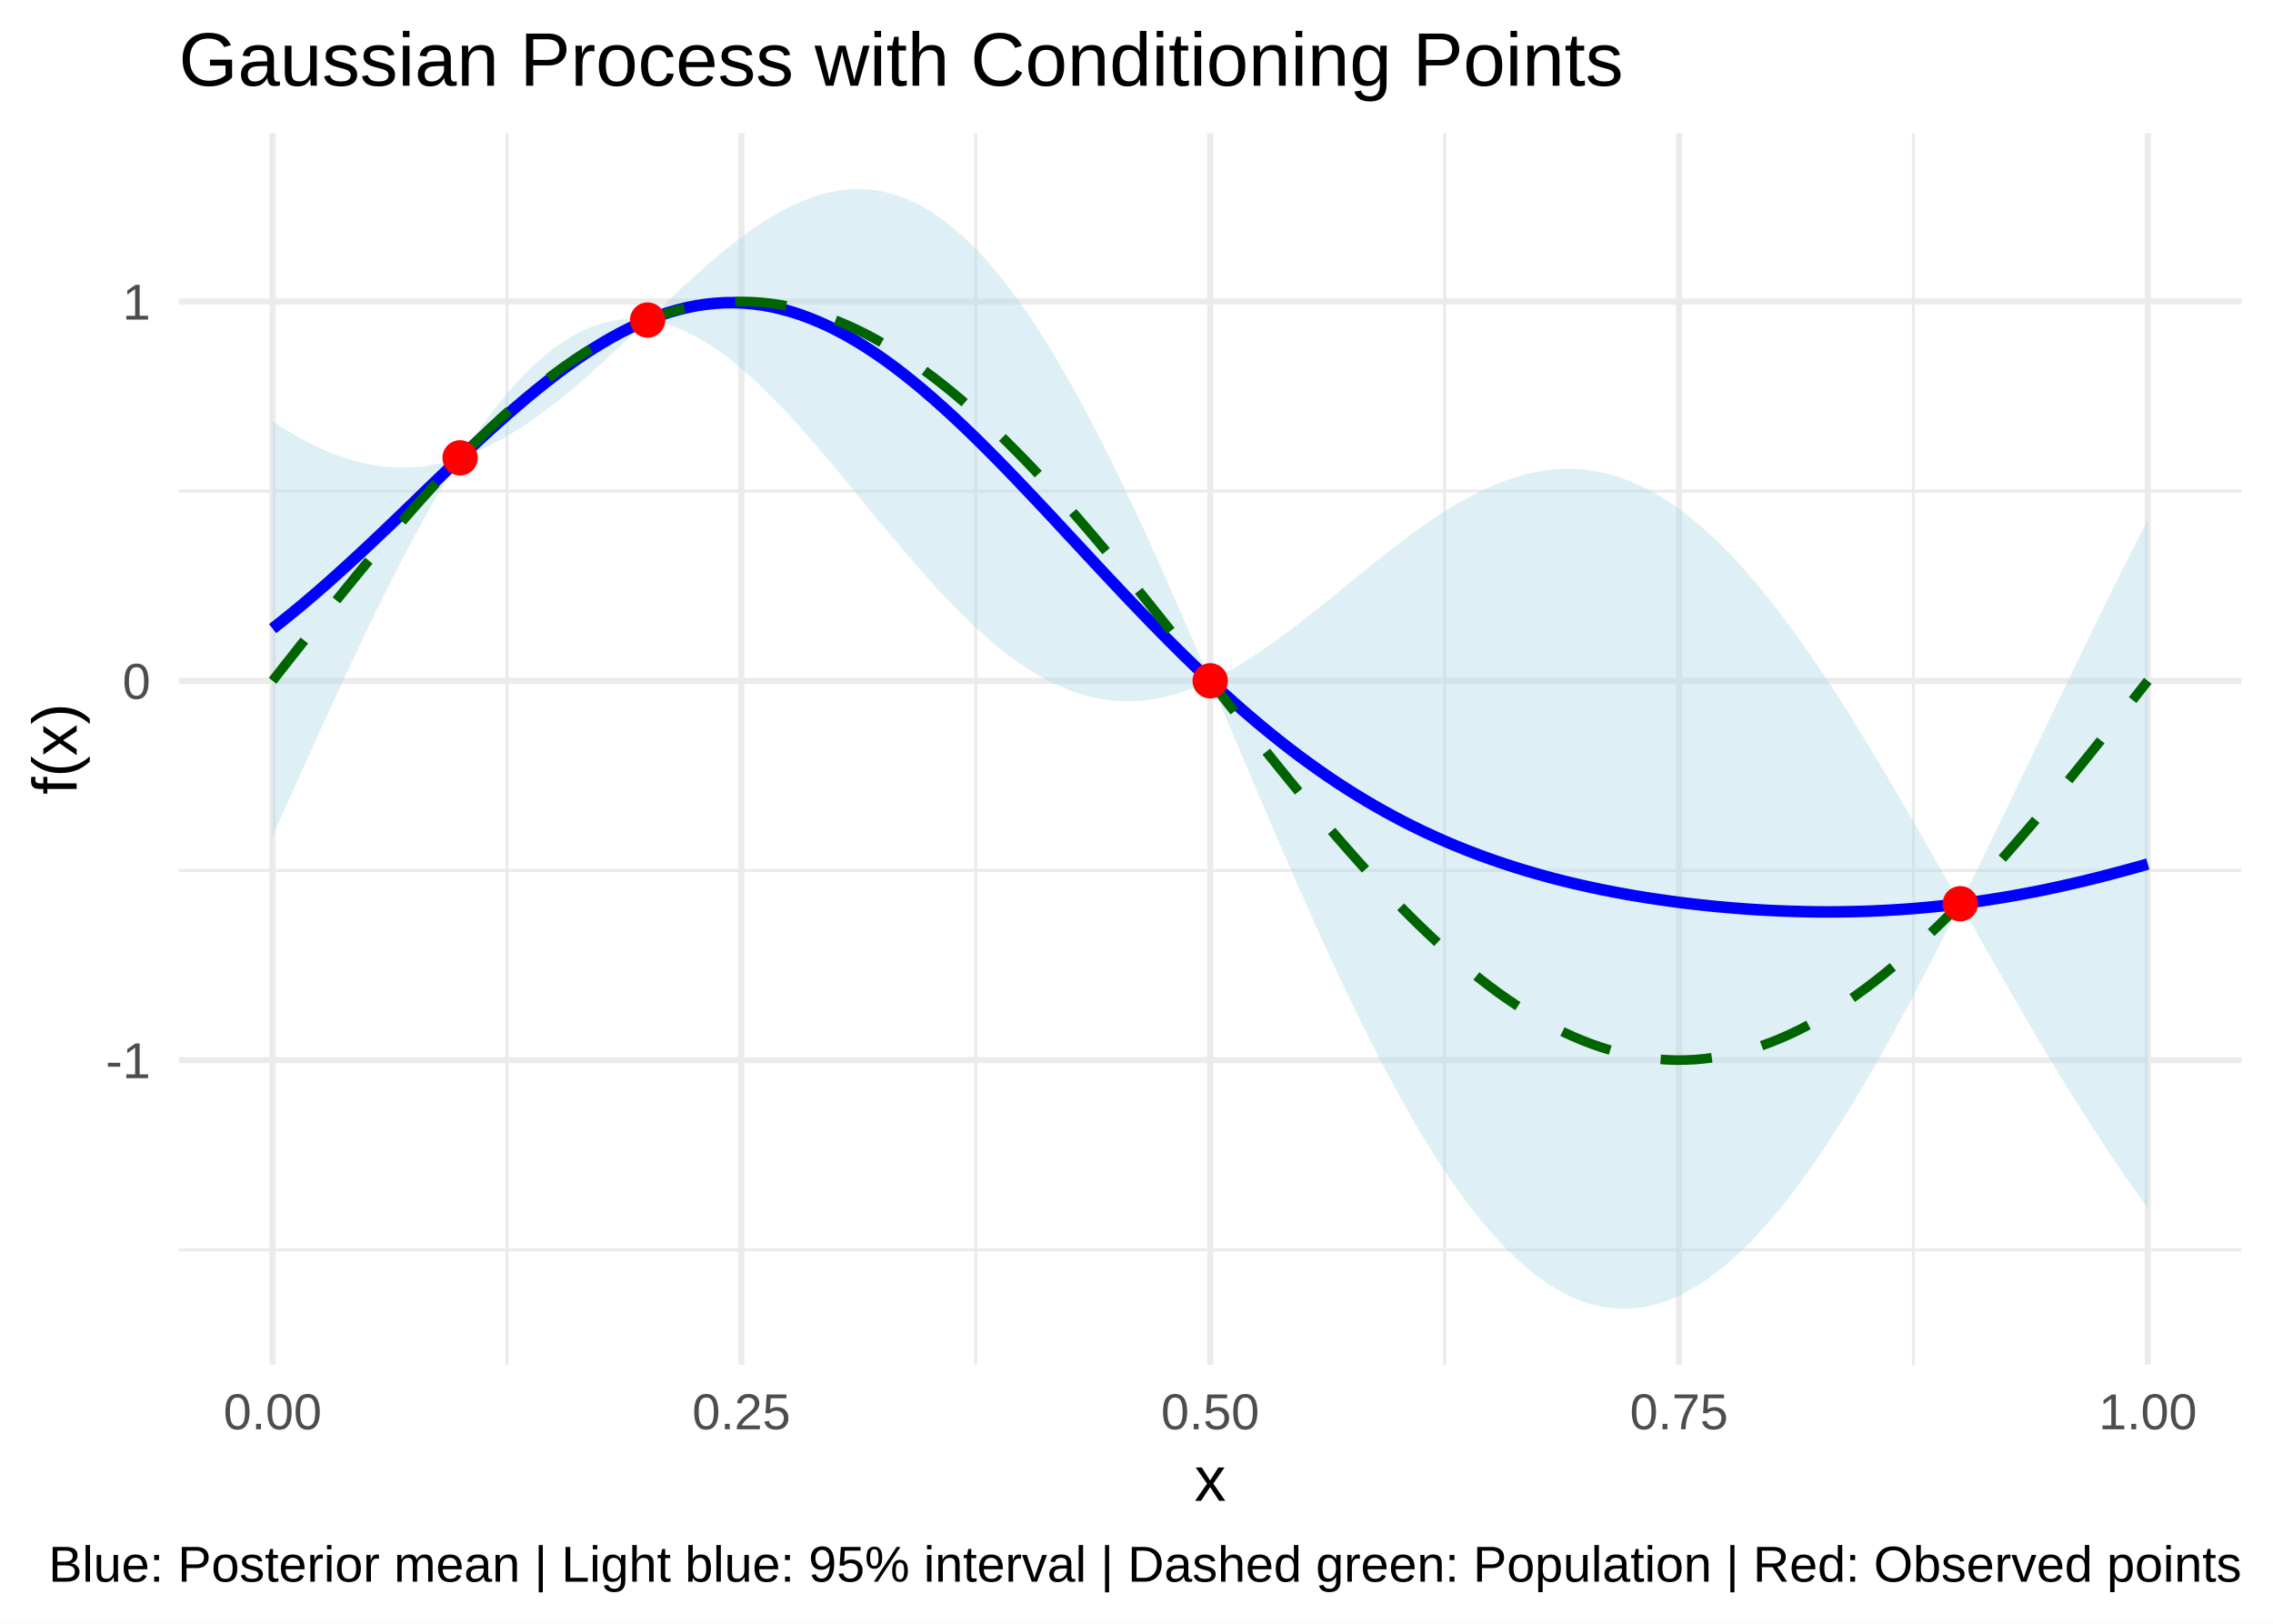
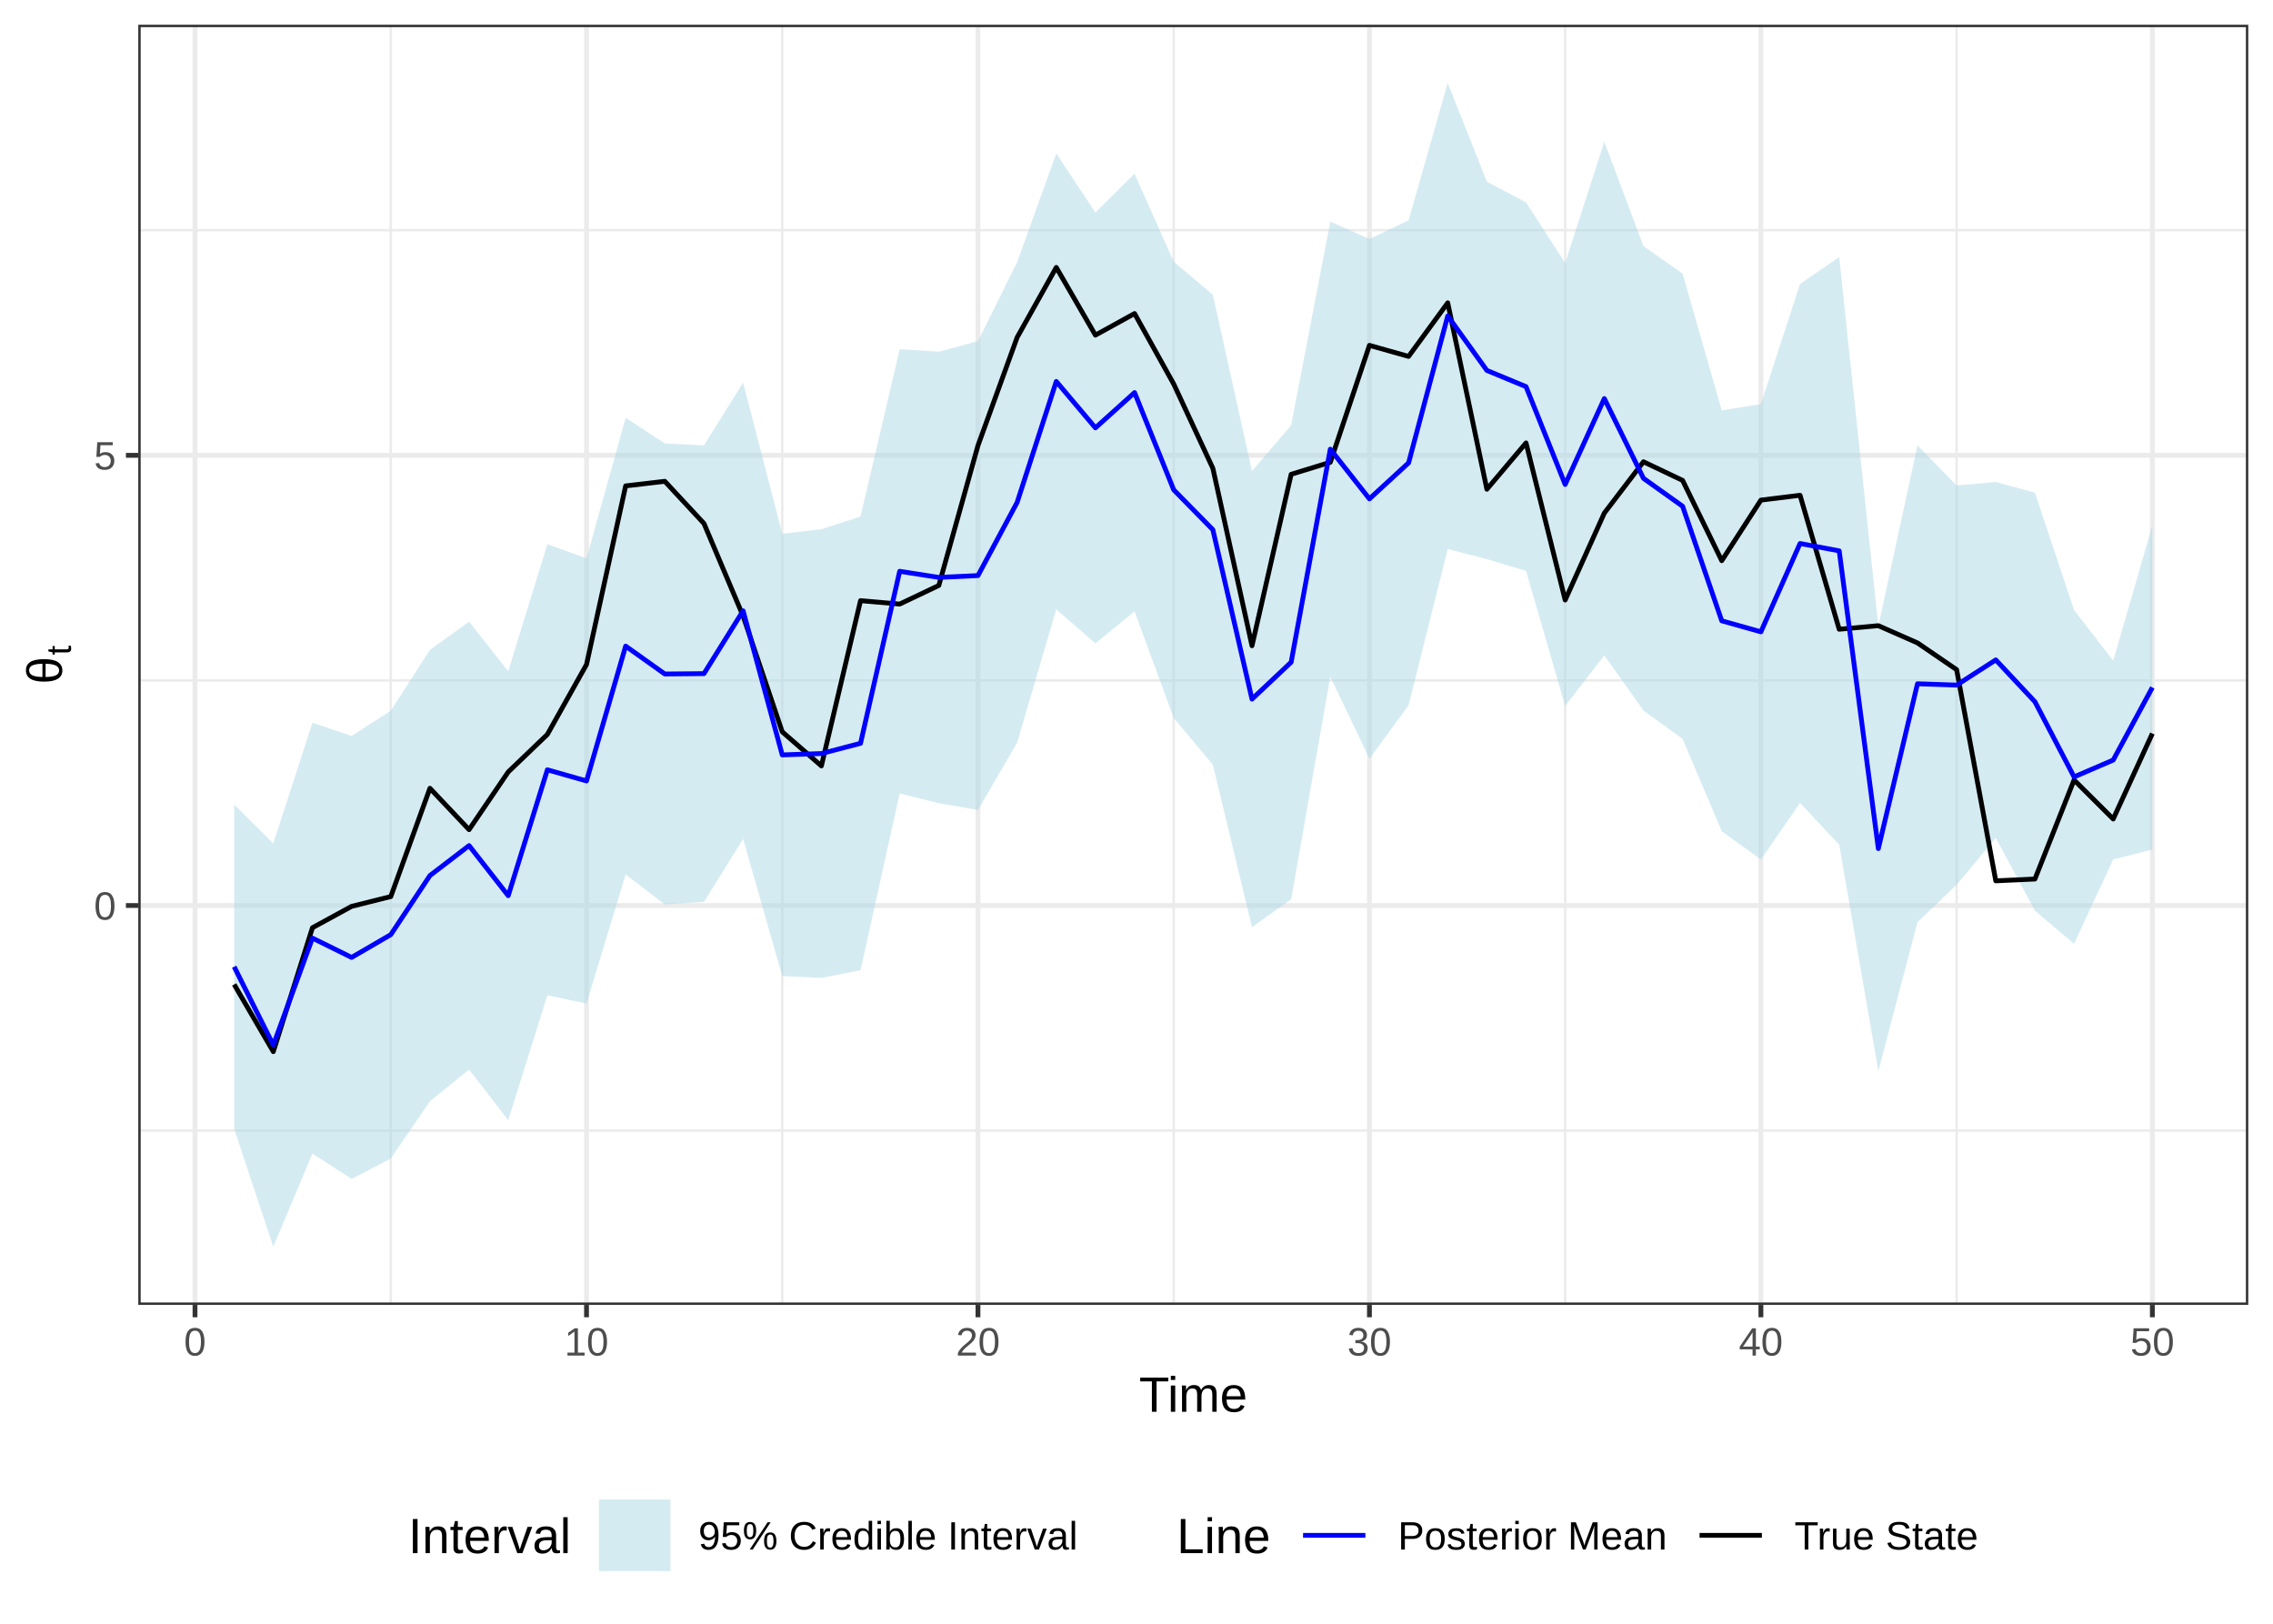
<svg xmlns="http://www.w3.org/2000/svg" class="svglite" width="504.00pt" height="360.00pt" viewBox="0 0 504.00 360.00">
  <defs>
    <style type="text/css">
    .svglite line, .svglite polyline, .svglite polygon, .svglite path, .svglite rect, .svglite circle {
      fill: none;
      stroke: #000000;
      stroke-linecap: round;
      stroke-linejoin: round;
      stroke-miterlimit: 10.00;
    }
    .svglite text {
      white-space: pre;
    }
  </style>
  </defs>
  <rect width="100%" height="100%" style="stroke: none; fill: #FFFFFF;" />
  <defs>
    <clipPath id="cpMC4wMHw1MDQuMDB8MC4wMHwzNjAuMDA=">
      <rect x="0.00" y="0.00" width="504.00" height="360.00" />
    </clipPath>
  </defs>
  <g clip-path="url(#cpMC4wMHw1MDQuMDB8MC4wMHwzNjAuMDA=)">
- </g>
+     <rect x="0.00" y="0.00" width="504.00" height="360.00" style="stroke-width: 1.07; stroke: #FFFFFF; fill: #FFFFFF;" />
+   </g>
  <defs>
-     <clipPath id="cpMzkuNjV8NDk3LjAzfDI5LjUxfDMwMi41OQ==">
-       <rect x="39.65" y="29.51" width="457.37" height="273.07" />
+     <clipPath id="cpMzAuNjZ8NDk4LjUyfDUuNDh8Mjg5LjMx">
+       <rect x="30.66" y="5.48" width="467.86" height="283.83" />
    </clipPath>
  </defs>
-   <g clip-path="url(#cpMzkuNjV8NDk3LjAzfDI5LjUxfDMwMi41OQ==)">
-     <polyline points="39.65,277.09 497.03,277.09 " style="stroke-width: 0.68; stroke: #EBEBEB; stroke-linecap: butt;" />
-     <polyline points="39.65,192.99 497.03,192.99 " style="stroke-width: 0.68; stroke: #EBEBEB; stroke-linecap: butt;" />
-     <polyline points="39.65,108.89 497.03,108.89 " style="stroke-width: 0.68; stroke: #EBEBEB; stroke-linecap: butt;" />
-     <polyline points="112.42,302.59 112.42,29.51 " style="stroke-width: 0.68; stroke: #EBEBEB; stroke-linecap: butt;" />
-     <polyline points="216.37,302.59 216.37,29.51 " style="stroke-width: 0.68; stroke: #EBEBEB; stroke-linecap: butt;" />
-     <polyline points="320.31,302.59 320.31,29.51 " style="stroke-width: 0.68; stroke: #EBEBEB; stroke-linecap: butt;" />
-     <polyline points="424.26,302.59 424.26,29.51 " style="stroke-width: 0.68; stroke: #EBEBEB; stroke-linecap: butt;" />
-     <polyline points="39.65,235.04 497.03,235.04 " style="stroke-width: 1.36; stroke: #EBEBEB; stroke-linecap: butt;" />
-     <polyline points="39.65,150.94 497.03,150.94 " style="stroke-width: 1.36; stroke: #EBEBEB; stroke-linecap: butt;" />
-     <polyline points="39.65,66.84 497.03,66.84 " style="stroke-width: 1.36; stroke: #EBEBEB; stroke-linecap: butt;" />
-     <polyline points="60.44,302.59 60.44,29.51 " style="stroke-width: 1.36; stroke: #EBEBEB; stroke-linecap: butt;" />
-     <polyline points="164.39,302.59 164.39,29.51 " style="stroke-width: 1.36; stroke: #EBEBEB; stroke-linecap: butt;" />
-     <polyline points="268.34,302.59 268.34,29.51 " style="stroke-width: 1.36; stroke: #EBEBEB; stroke-linecap: butt;" />
-     <polyline points="372.29,302.59 372.29,29.51 " style="stroke-width: 1.36; stroke: #EBEBEB; stroke-linecap: butt;" />
-     <polyline points="476.24,302.59 476.24,29.51 " style="stroke-width: 1.36; stroke: #EBEBEB; stroke-linecap: butt;" />
-     <polygon points="60.44,93.37 62.53,94.74 64.62,96.03 66.71,97.23 68.80,98.33 70.89,99.34 72.98,100.25 75.07,101.06 77.16,101.77 79.25,102.36 81.34,102.85 83.43,103.22 85.52,103.48 87.61,103.63 89.70,103.66 91.79,103.58 93.87,103.38 95.96,103.07 98.05,102.64 100.14,102.09 102.23,101.18 104.32,98.02 106.41,95.00 108.50,92.15 110.59,89.46 112.68,86.94 114.77,84.59 116.86,82.41 118.95,80.42 121.04,78.60 123.13,76.98 125.22,75.54 127.31,74.29 129.39,73.22 131.48,72.35 133.57,71.66 135.66,71.17 137.75,70.85 139.84,70.73 141.93,70.78 144.02,70.56 146.11,68.57 148.20,66.59 150.29,64.64 152.38,62.71 154.47,60.82 156.56,58.98 158.65,57.18 160.74,55.45 162.83,53.79 164.91,52.21 167.00,50.71 169.09,49.31 171.18,48.01 173.27,46.81 175.36,45.73 177.45,44.77 179.54,43.95 181.63,43.25 183.72,42.70 185.81,42.29 187.90,42.03 189.99,41.93 192.08,41.98 194.17,42.20 196.26,42.59 198.35,43.14 200.43,43.87 202.52,44.77 204.61,45.85 206.70,47.10 208.79,48.53 210.88,50.13 212.97,51.91 215.06,53.87 217.15,56.00 219.24,58.30 221.33,60.77 223.42,63.41 225.51,66.21 227.60,69.17 229.69,72.29 231.78,75.56 233.87,78.98 235.95,82.54 238.04,86.23 240.13,90.05 242.22,94.00 244.31,98.07 246.40,102.25 248.49,106.53 250.58,110.91 252.67,115.37 254.76,119.92 256.85,124.54 258.94,129.23 261.03,133.98 263.12,138.78 265.21,143.62 267.30,148.49 269.39,150.43 271.47,149.35 273.56,148.18 275.65,146.94 277.74,145.61 279.83,144.22 281.92,142.77 284.01,141.26 286.10,139.70 288.19,138.10 290.28,136.46 292.37,134.80 294.46,133.12 296.55,131.42 298.64,129.72 300.73,128.02 302.82,126.32 304.91,124.64 306.99,122.98 309.08,121.36 311.17,119.76 313.26,118.22 315.35,116.71 317.44,115.27 319.53,113.89 321.62,112.57 323.71,111.33 325.80,110.17 327.89,109.09 329.98,108.10 332.07,107.21 334.16,106.42 336.25,105.73 338.34,105.14 340.43,104.67 342.51,104.31 344.60,104.07 346.69,103.95 348.78,103.95 350.87,104.08 352.96,104.33 355.05,104.71 357.14,105.23 359.23,105.87 361.32,106.64 363.41,107.54 365.50,108.58 367.59,109.74 369.68,111.03 371.77,112.46 373.86,114.01 375.94,115.68 378.03,117.48 380.12,119.40 382.21,121.44 384.30,123.60 386.39,125.87 388.48,128.25 390.57,130.74 392.66,133.33 394.75,136.03 396.84,138.81 398.93,141.69 401.02,144.66 403.11,147.71 405.20,150.84 407.29,154.04 409.38,157.31 411.46,160.64 413.55,164.03 415.64,167.48 417.73,170.97 419.82,174.50 421.91,178.08 424.00,181.68 426.09,185.31 428.18,188.97 430.27,192.64 432.36,196.32 434.45,200.00 436.54,196.57 438.63,192.31 440.72,188.02 442.81,183.70 444.90,179.37 446.98,175.02 449.07,170.67 451.16,166.31 453.25,161.95 455.34,157.59 457.43,153.25 459.52,148.92 461.61,144.61 463.70,140.32 465.79,136.06 467.88,131.83 469.97,127.63 472.06,123.48 474.15,119.36 476.24,115.29 476.24,267.83 474.15,264.95 472.06,262.00 469.97,258.98 467.88,255.89 465.79,252.73 463.70,249.52 461.61,246.24 459.52,242.91 457.43,239.53 455.34,236.10 453.25,232.62 451.16,229.10 449.07,225.55 446.98,221.96 444.90,218.34 442.81,214.70 440.72,211.05 438.63,207.37 436.54,203.69 434.45,200.79 432.36,204.98 430.27,209.12 428.18,213.21 426.09,217.25 424.00,221.23 421.91,225.14 419.82,228.99 417.73,232.75 415.64,236.44 413.55,240.05 411.46,243.56 409.38,246.98 407.29,250.30 405.20,253.51 403.11,256.62 401.02,259.62 398.93,262.49 396.84,265.25 394.75,267.88 392.66,270.38 390.57,272.75 388.48,274.98 386.39,277.07 384.30,279.02 382.21,280.82 380.12,282.47 378.03,283.97 375.94,285.31 373.86,286.49 371.77,287.51 369.68,288.37 367.59,289.07 365.50,289.60 363.41,289.96 361.32,290.15 359.23,290.17 357.14,290.02 355.05,289.70 352.96,289.21 350.87,288.54 348.78,287.70 346.69,286.69 344.60,285.50 342.51,284.15 340.43,282.62 338.34,280.92 336.25,279.06 334.16,277.03 332.07,274.84 329.98,272.48 327.89,269.97 325.80,267.30 323.71,264.47 321.62,261.50 319.53,258.38 317.44,255.12 315.35,251.72 313.26,248.18 311.17,244.52 309.08,240.73 306.99,236.82 304.91,232.80 302.82,228.67 300.73,224.44 298.64,220.11 296.55,215.70 294.46,211.20 292.37,206.62 290.28,201.98 288.19,197.27 286.10,192.51 284.01,187.70 281.92,182.86 279.83,177.98 277.74,173.07 275.65,168.16 273.56,163.23 271.47,158.31 269.39,153.39 267.30,151.42 265.21,152.31 263.12,153.10 261.03,153.79 258.94,154.36 256.85,154.82 254.76,155.16 252.67,155.38 250.58,155.47 248.49,155.44 246.40,155.28 244.31,155.00 242.22,154.58 240.13,154.04 238.04,153.36 235.95,152.56 233.87,151.62 231.78,150.56 229.69,149.38 227.60,148.08 225.51,146.66 223.42,145.12 221.33,143.47 219.24,141.72 217.15,139.86 215.06,137.91 212.97,135.87 210.88,133.75 208.79,131.55 206.70,129.28 204.61,126.94 202.52,124.55 200.43,122.12 198.35,119.64 196.26,117.14 194.17,114.62 192.08,112.08 189.99,109.54 187.90,107.00 185.81,104.48 183.72,101.99 181.63,99.53 179.54,97.11 177.45,94.74 175.36,92.44 173.27,90.20 171.18,88.05 169.09,85.99 167.00,84.02 164.91,82.16 162.83,80.42 160.74,78.79 158.65,77.30 156.56,75.94 154.47,74.73 152.38,73.66 150.29,72.75 148.20,72.01 146.11,71.43 144.02,71.02 141.93,72.55 139.84,74.53 137.75,76.51 135.66,78.46 133.57,80.38 131.48,82.27 129.39,84.12 127.31,85.91 125.22,87.65 123.13,89.33 121.04,90.93 118.95,92.46 116.86,93.91 114.77,95.28 112.68,96.55 110.59,97.73 108.50,98.82 106.41,99.79 104.32,100.67 102.23,101.44 100.14,104.49 98.05,107.94 95.96,111.53 93.87,115.24 91.79,119.07 89.70,123.02 87.61,127.06 85.52,131.20 83.43,135.43 81.34,139.74 79.25,144.13 77.16,148.57 75.07,153.07 72.98,157.61 70.89,162.19 68.80,166.80 66.71,171.43 64.62,176.08 62.53,180.72 60.44,185.37 " style="stroke-width: 0.00; stroke: none; stroke-linecap: butt; fill: #ADD8E6; fill-opacity: 0.40;" />
-     <polyline points="60.44,93.37 62.53,94.74 64.62,96.03 66.71,97.23 68.80,98.33 70.89,99.34 72.98,100.25 75.07,101.06 77.16,101.77 79.25,102.36 81.34,102.85 83.43,103.22 85.52,103.48 87.61,103.63 89.70,103.66 91.79,103.58 93.87,103.38 95.96,103.07 98.05,102.64 100.14,102.09 102.23,101.18 104.32,98.02 106.41,95.00 108.50,92.15 110.59,89.46 112.68,86.94 114.77,84.59 116.86,82.41 118.95,80.42 121.04,78.60 123.13,76.98 125.22,75.54 127.31,74.29 129.39,73.22 131.48,72.35 133.57,71.66 135.66,71.17 137.75,70.85 139.84,70.73 141.93,70.78 144.02,70.56 146.11,68.57 148.20,66.59 150.29,64.64 152.38,62.71 154.47,60.82 156.56,58.98 158.65,57.18 160.74,55.45 162.83,53.79 164.91,52.21 167.00,50.71 169.09,49.31 171.18,48.01 173.27,46.81 175.36,45.73 177.45,44.77 179.54,43.95 181.63,43.25 183.72,42.70 185.81,42.29 187.90,42.03 189.99,41.93 192.08,41.98 194.17,42.20 196.26,42.59 198.35,43.14 200.43,43.87 202.52,44.77 204.61,45.85 206.70,47.10 208.79,48.53 210.88,50.13 212.97,51.91 215.06,53.87 217.15,56.00 219.24,58.30 221.33,60.77 223.42,63.41 225.51,66.21 227.60,69.17 229.69,72.29 231.78,75.56 233.87,78.98 235.95,82.54 238.04,86.23 240.13,90.05 242.22,94.00 244.31,98.07 246.40,102.25 248.49,106.53 250.58,110.91 252.67,115.37 254.76,119.92 256.85,124.54 258.94,129.23 261.03,133.98 263.12,138.78 265.21,143.62 267.30,148.49 269.39,150.43 271.47,149.35 273.56,148.18 275.65,146.94 277.74,145.61 279.83,144.22 281.92,142.77 284.01,141.26 286.10,139.70 288.19,138.10 290.28,136.46 292.37,134.80 294.46,133.12 296.55,131.42 298.64,129.72 300.73,128.02 302.82,126.32 304.91,124.64 306.99,122.98 309.08,121.36 311.17,119.76 313.26,118.22 315.35,116.71 317.44,115.27 319.53,113.89 321.62,112.57 323.71,111.33 325.80,110.17 327.89,109.09 329.98,108.10 332.07,107.21 334.16,106.42 336.25,105.73 338.34,105.14 340.43,104.67 342.51,104.31 344.60,104.07 346.69,103.95 348.78,103.95 350.87,104.08 352.96,104.33 355.05,104.71 357.14,105.23 359.23,105.87 361.32,106.64 363.41,107.54 365.50,108.58 367.59,109.74 369.68,111.03 371.77,112.46 373.86,114.01 375.94,115.68 378.03,117.48 380.12,119.40 382.21,121.44 384.30,123.60 386.39,125.87 388.48,128.25 390.57,130.74 392.66,133.33 394.75,136.03 396.84,138.81 398.93,141.69 401.02,144.66 403.11,147.71 405.20,150.84 407.29,154.04 409.38,157.31 411.46,160.64 413.55,164.03 415.64,167.48 417.73,170.97 419.82,174.50 421.91,178.08 424.00,181.68 426.09,185.31 428.18,188.97 430.27,192.64 432.36,196.32 434.45,200.00 436.54,196.57 438.63,192.31 440.72,188.02 442.81,183.70 444.90,179.37 446.98,175.02 449.07,170.67 451.16,166.31 453.25,161.95 455.34,157.59 457.43,153.25 459.52,148.92 461.61,144.61 463.70,140.32 465.79,136.06 467.88,131.83 469.97,127.63 472.06,123.48 474.15,119.36 476.24,115.29 " style="stroke-width: 1.07; stroke: none; stroke-linecap: butt;" />
-     <polyline points="476.24,267.83 474.15,264.95 472.06,262.00 469.97,258.98 467.88,255.89 465.79,252.73 463.70,249.52 461.61,246.24 459.52,242.91 457.43,239.53 455.34,236.10 453.25,232.62 451.16,229.10 449.07,225.55 446.98,221.96 444.90,218.34 442.81,214.70 440.72,211.05 438.63,207.37 436.54,203.69 434.45,200.79 432.36,204.98 430.27,209.12 428.18,213.21 426.09,217.25 424.00,221.23 421.91,225.14 419.82,228.99 417.73,232.75 415.64,236.44 413.55,240.05 411.46,243.56 409.38,246.98 407.29,250.30 405.20,253.51 403.11,256.62 401.02,259.62 398.93,262.49 396.84,265.25 394.75,267.88 392.66,270.38 390.57,272.75 388.48,274.98 386.39,277.07 384.30,279.02 382.21,280.82 380.12,282.47 378.03,283.97 375.94,285.31 373.86,286.49 371.77,287.51 369.68,288.37 367.59,289.07 365.50,289.60 363.41,289.96 361.32,290.15 359.23,290.17 357.14,290.02 355.05,289.70 352.96,289.21 350.87,288.54 348.78,287.70 346.69,286.69 344.60,285.50 342.51,284.15 340.43,282.62 338.34,280.92 336.25,279.06 334.16,277.03 332.07,274.84 329.98,272.48 327.89,269.97 325.80,267.30 323.71,264.47 321.62,261.50 319.53,258.38 317.44,255.12 315.35,251.72 313.26,248.18 311.17,244.52 309.08,240.73 306.99,236.82 304.91,232.80 302.82,228.67 300.73,224.44 298.64,220.11 296.55,215.70 294.46,211.20 292.37,206.62 290.28,201.98 288.19,197.27 286.10,192.51 284.01,187.70 281.92,182.86 279.83,177.98 277.74,173.07 275.65,168.16 273.56,163.23 271.47,158.31 269.39,153.39 267.30,151.42 265.21,152.31 263.12,153.10 261.03,153.79 258.94,154.36 256.85,154.82 254.76,155.16 252.67,155.38 250.58,155.47 248.49,155.44 246.40,155.28 244.31,155.00 242.22,154.58 240.13,154.04 238.04,153.36 235.95,152.56 233.87,151.62 231.78,150.56 229.69,149.38 227.60,148.08 225.51,146.66 223.42,145.12 221.33,143.47 219.24,141.72 217.15,139.86 215.06,137.91 212.97,135.87 210.88,133.75 208.79,131.55 206.70,129.28 204.61,126.94 202.52,124.55 200.43,122.12 198.35,119.64 196.26,117.14 194.17,114.62 192.08,112.08 189.99,109.54 187.90,107.00 185.81,104.48 183.72,101.99 181.63,99.53 179.54,97.11 177.45,94.74 175.36,92.44 173.27,90.20 171.18,88.05 169.09,85.99 167.00,84.02 164.91,82.16 162.83,80.42 160.74,78.79 158.65,77.30 156.56,75.94 154.47,74.73 152.38,73.66 150.29,72.75 148.20,72.01 146.11,71.43 144.02,71.02 141.93,72.55 139.84,74.53 137.75,76.51 135.66,78.46 133.57,80.38 131.48,82.27 129.39,84.12 127.31,85.91 125.22,87.65 123.13,89.33 121.04,90.93 118.95,92.46 116.86,93.91 114.77,95.28 112.68,96.55 110.59,97.73 108.50,98.82 106.41,99.79 104.32,100.67 102.23,101.44 100.14,104.49 98.05,107.94 95.96,111.53 93.87,115.24 91.79,119.07 89.70,123.02 87.61,127.06 85.52,131.20 83.43,135.43 81.34,139.74 79.25,144.13 77.16,148.57 75.07,153.07 72.98,157.61 70.89,162.19 68.80,166.80 66.71,171.43 64.62,176.08 62.53,180.72 60.44,185.37 " style="stroke-width: 1.07; stroke: none; stroke-linecap: butt;" />
-     <polyline points="60.44,139.37 62.53,137.73 64.62,136.05 66.71,134.33 68.80,132.57 70.89,130.77 72.98,128.93 75.07,127.06 77.16,125.17 79.25,123.24 81.34,121.30 83.43,119.33 85.52,117.34 87.61,115.35 89.70,113.34 91.79,111.33 93.87,109.31 95.96,107.30 98.05,105.29 100.14,103.29 102.23,101.31 104.32,99.34 106.41,97.40 108.50,95.48 110.59,93.60 112.68,91.74 114.77,89.93 116.86,88.16 118.95,86.44 121.04,84.77 123.13,83.15 125.22,81.59 127.31,80.10 129.39,78.67 131.48,77.31 133.57,76.02 135.66,74.81 137.75,73.68 139.84,72.63 141.93,71.66 144.02,70.79 146.11,70.00 148.20,69.30 150.29,68.70 152.38,68.19 154.47,67.77 156.56,67.46 158.65,67.24 160.74,67.12 162.83,67.10 164.91,67.19 167.00,67.37 169.09,67.65 171.18,68.03 173.27,68.51 175.36,69.09 177.45,69.76 179.54,70.53 181.63,71.39 183.72,72.34 185.81,73.39 187.90,74.52 189.99,75.73 192.08,77.03 194.17,78.41 196.26,79.86 198.35,81.39 200.43,82.99 202.52,84.66 204.61,86.39 206.70,88.19 208.79,90.04 210.88,91.94 212.97,93.89 215.06,95.89 217.15,97.93 219.24,100.01 221.33,102.12 223.42,104.26 225.51,106.43 227.60,108.63 229.69,110.84 231.78,113.06 233.87,115.30 235.95,117.55 238.04,119.79 240.13,122.04 242.22,124.29 244.31,126.53 246.40,128.76 248.49,130.98 250.58,133.19 252.67,135.37 254.76,137.54 256.85,139.68 258.94,141.80 261.03,143.88 263.12,145.94 265.21,147.97 267.30,149.96 269.39,151.91 271.47,153.83 273.56,155.71 275.65,157.55 277.74,159.34 279.83,161.10 281.92,162.81 284.01,164.48 286.10,166.11 288.19,167.69 290.28,169.22 292.37,170.71 294.46,172.16 296.55,173.56 298.64,174.92 300.73,176.23 302.82,177.50 304.91,178.72 306.99,179.90 309.08,181.04 311.17,182.14 313.26,183.20 315.35,184.22 317.44,185.19 319.53,186.13 321.62,187.04 323.71,187.90 325.80,188.73 327.89,189.53 329.98,190.29 332.07,191.02 334.16,191.72 336.25,192.39 338.34,193.03 340.43,193.64 342.51,194.23 344.60,194.79 346.69,195.32 348.78,195.83 350.87,196.31 352.96,196.77 355.05,197.21 357.14,197.62 359.23,198.02 361.32,198.40 363.41,198.75 365.50,199.09 367.59,199.40 369.68,199.70 371.77,199.99 373.86,200.25 375.94,200.50 378.03,200.72 380.12,200.94 382.21,201.13 384.30,201.31 386.39,201.47 388.48,201.62 390.57,201.75 392.66,201.86 394.75,201.95 396.84,202.03 398.93,202.09 401.02,202.14 403.11,202.17 405.20,202.18 407.29,202.17 409.38,202.14 411.46,202.10 413.55,202.04 415.64,201.96 417.73,201.86 419.82,201.74 421.91,201.61 424.00,201.46 426.09,201.28 428.18,201.09 430.27,200.88 432.36,200.65 434.45,200.40 436.54,200.13 438.63,199.84 440.72,199.53 442.81,199.20 444.90,198.86 446.98,198.49 449.07,198.11 451.16,197.71 453.25,197.29 455.34,196.85 457.43,196.39 459.52,195.92 461.61,195.43 463.70,194.92 465.79,194.40 467.88,193.86 469.97,193.30 472.06,192.74 474.15,192.16 476.24,191.56 " style="stroke-width: 2.56; stroke: #0000FF; stroke-linecap: butt;" />
-     <polyline points="60.44,150.94 62.53,148.28 64.62,145.63 66.71,142.98 68.80,140.35 70.89,137.72 72.98,135.10 75.07,132.50 77.16,129.92 79.25,127.36 81.34,124.82 83.43,122.31 85.52,119.83 87.61,117.38 89.70,114.96 91.79,112.58 93.87,110.24 95.96,107.93 98.05,105.67 100.14,103.46 102.23,101.29 104.32,99.17 106.41,97.11 108.50,95.09 110.59,93.14 112.68,91.24 114.77,89.40 116.86,87.62 118.95,85.90 121.04,84.25 123.13,82.67 125.22,81.15 127.31,79.70 129.39,78.33 131.48,77.03 133.57,75.80 135.66,74.64 137.75,73.56 139.84,72.56 141.93,71.64 144.02,70.79 146.11,70.03 148.20,69.34 150.29,68.74 152.38,68.22 154.47,67.78 156.56,67.43 158.65,67.16 160.74,66.97 162.83,66.86 164.91,66.84 167.00,66.90 169.09,67.05 171.18,67.28 173.27,67.60 175.36,67.99 177.45,68.47 179.54,69.03 181.63,69.68 183.72,70.40 185.81,71.20 187.90,72.09 189.99,73.05 192.08,74.09 194.17,75.21 196.26,76.40 198.35,77.67 200.43,79.01 202.52,80.42 204.61,81.90 206.70,83.45 208.79,85.07 210.88,86.75 212.97,88.50 215.06,90.31 217.15,92.18 219.24,94.11 221.33,96.09 223.42,98.13 225.51,100.23 227.60,102.37 229.69,104.56 231.78,106.80 233.87,109.08 235.95,111.40 238.04,113.77 240.13,116.17 242.22,118.60 244.31,121.07 246.40,123.57 248.49,126.09 250.58,128.64 252.67,131.21 254.76,133.80 256.85,136.41 258.94,139.03 261.03,141.66 263.12,144.31 265.21,146.96 267.30,149.61 269.39,152.27 271.47,154.92 273.56,157.57 275.65,160.21 277.74,162.85 279.83,165.47 281.92,168.08 284.01,170.67 286.10,173.24 288.19,175.79 290.28,178.31 292.37,180.81 294.46,183.28 296.55,185.71 298.64,188.11 300.73,190.47 302.82,192.80 304.91,195.08 306.99,197.32 309.08,199.51 311.17,201.65 313.26,203.74 315.35,205.78 317.44,207.77 319.53,209.70 321.62,211.57 323.71,213.38 325.80,215.12 327.89,216.81 329.98,218.43 332.07,219.98 334.16,221.46 336.25,222.87 338.34,224.21 340.43,225.48 342.51,226.67 344.60,227.79 346.69,228.83 348.78,229.79 350.87,230.67 352.96,231.48 355.05,232.20 357.14,232.84 359.23,233.41 361.32,233.89 363.41,234.28 365.50,234.60 367.59,234.83 369.68,234.97 371.77,235.04 373.86,235.01 375.94,234.91 378.03,234.72 380.12,234.45 382.21,234.09 384.30,233.66 386.39,233.14 388.48,232.53 390.57,231.85 392.66,231.08 394.75,230.24 396.84,229.32 398.93,228.32 401.02,227.24 403.11,226.08 405.20,224.85 407.29,223.55 409.38,222.17 411.46,220.73 413.55,219.21 415.64,217.63 417.73,215.97 419.82,214.26 421.91,212.48 424.00,210.64 426.09,208.74 428.18,206.78 430.27,204.77 432.36,202.70 434.45,200.59 436.54,198.42 438.63,196.20 440.72,193.94 442.81,191.64 444.90,189.30 446.98,186.91 449.07,184.50 451.16,182.05 453.25,179.56 455.34,177.05 457.43,174.52 459.52,171.96 461.61,169.37 463.70,166.78 465.79,164.16 467.88,161.53 469.97,158.89 472.06,156.25 474.15,153.59 476.24,150.94 " style="stroke-width: 2.13; stroke: #006400; stroke-dasharray: 11.38,11.38; stroke-linecap: butt;" />
-     <circle cx="102.02" cy="101.51" r="3.56" style="stroke-width: 0.71; stroke: #FF0000; fill: #FF0000;" />
-     <circle cx="143.60" cy="70.96" r="3.56" style="stroke-width: 0.71; stroke: #FF0000; fill: #FF0000;" />
-     <circle cx="268.34" cy="150.94" r="3.56" style="stroke-width: 0.71; stroke: #FF0000; fill: #FF0000;" />
-     <circle cx="434.66" cy="200.37" r="3.56" style="stroke-width: 0.71; stroke: #FF0000; fill: #FF0000;" />
+   <g clip-path="url(#cpMzAuNjZ8NDk4LjUyfDUuNDh8Mjg5LjMx)">
+     <rect x="30.66" y="5.48" width="467.86" height="283.83" style="stroke-width: 1.07; stroke: none; fill: #FFFFFF;" />
+     <polyline points="30.66,250.66 498.52,250.66 " style="stroke-width: 0.53; stroke: #EBEBEB; stroke-linecap: butt;" />
+     <polyline points="30.66,150.85 498.52,150.85 " style="stroke-width: 0.53; stroke: #EBEBEB; stroke-linecap: butt;" />
+     <polyline points="30.66,51.04 498.52,51.04 " style="stroke-width: 0.53; stroke: #EBEBEB; stroke-linecap: butt;" />
+     <polyline points="86.65,289.31 86.65,5.48 " style="stroke-width: 0.53; stroke: #EBEBEB; stroke-linecap: butt;" />
+     <polyline points="173.45,289.31 173.45,5.48 " style="stroke-width: 0.53; stroke: #EBEBEB; stroke-linecap: butt;" />
+     <polyline points="260.25,289.31 260.25,5.48 " style="stroke-width: 0.53; stroke: #EBEBEB; stroke-linecap: butt;" />
+     <polyline points="347.05,289.31 347.05,5.48 " style="stroke-width: 0.53; stroke: #EBEBEB; stroke-linecap: butt;" />
+     <polyline points="433.85,289.31 433.85,5.48 " style="stroke-width: 0.53; stroke: #EBEBEB; stroke-linecap: butt;" />
+     <polyline points="30.66,200.76 498.52,200.76 " style="stroke-width: 1.07; stroke: #EBEBEB; stroke-linecap: butt;" />
+     <polyline points="30.66,100.95 498.52,100.95 " style="stroke-width: 1.07; stroke: #EBEBEB; stroke-linecap: butt;" />
+     <polyline points="43.24,289.31 43.24,5.48 " style="stroke-width: 1.07; stroke: #EBEBEB; stroke-linecap: butt;" />
+     <polyline points="130.05,289.31 130.05,5.48 " style="stroke-width: 1.07; stroke: #EBEBEB; stroke-linecap: butt;" />
+     <polyline points="216.85,289.31 216.85,5.48 " style="stroke-width: 1.07; stroke: #EBEBEB; stroke-linecap: butt;" />
+     <polyline points="303.65,289.31 303.65,5.48 " style="stroke-width: 1.07; stroke: #EBEBEB; stroke-linecap: butt;" />
+     <polyline points="390.45,289.31 390.45,5.48 " style="stroke-width: 1.07; stroke: #EBEBEB; stroke-linecap: butt;" />
+     <polyline points="477.25,289.31 477.25,5.48 " style="stroke-width: 1.07; stroke: #EBEBEB; stroke-linecap: butt;" />
+     <polygon points="51.92,178.36 60.60,187.00 69.28,160.23 77.96,163.17 86.65,157.57 95.33,144.08 104.01,137.83 112.69,148.81 121.37,120.65 130.05,123.79 138.73,92.63 147.41,98.32 156.09,98.75 164.77,84.83 173.45,118.33 182.13,117.34 190.81,114.51 199.49,77.43 208.17,77.97 216.85,75.64 225.53,58.12 234.21,34.03 242.89,47.11 251.57,38.51 260.25,58.02 268.93,65.34 277.61,104.44 286.29,94.27 294.97,49.14 303.65,52.99 312.33,48.86 321.01,18.38 329.69,40.29 338.37,44.87 347.05,58.31 355.73,31.43 364.41,54.57 373.09,60.66 381.77,90.98 390.45,89.59 399.13,62.96 407.81,56.98 416.49,138.80 425.17,98.74 433.85,107.63 442.53,106.86 451.21,109.23 459.89,135.25 468.57,146.48 477.25,116.49 477.25,188.35 468.57,190.55 459.89,209.24 451.21,201.93 442.53,185.76 433.85,196.15 425.17,204.45 416.49,237.47 407.81,187.28 399.13,178.03 390.45,190.56 381.77,184.31 373.09,163.82 364.41,157.53 355.73,145.31 347.05,156.51 338.37,126.57 329.69,123.97 321.01,121.71 312.33,156.37 303.65,168.22 294.97,150.04 286.29,199.37 277.61,205.57 268.93,169.55 260.25,159.19 251.57,135.56 242.89,142.62 234.21,135.11 225.53,164.66 216.85,179.58 208.17,178.07 199.49,175.90 190.81,215.10 182.13,216.81 173.45,216.40 164.77,186.01 156.09,199.95 147.41,200.53 138.73,193.87 130.05,222.49 121.37,220.68 112.69,248.35 104.01,237.14 95.33,244.16 86.65,256.86 77.96,261.38 69.28,255.75 60.60,276.40 51.92,250.29 " style="stroke-width: 0.00; stroke: none; stroke-linecap: butt; fill: #ADD8E6; fill-opacity: 0.50;" />
+     <polyline points="51.92,178.36 60.60,187.00 69.28,160.23 77.96,163.17 86.65,157.57 95.33,144.08 104.01,137.83 112.69,148.81 121.37,120.65 130.05,123.79 138.73,92.63 147.41,98.32 156.09,98.75 164.77,84.83 173.45,118.33 182.13,117.34 190.81,114.51 199.49,77.43 208.17,77.97 216.85,75.64 225.53,58.12 234.21,34.03 242.89,47.11 251.57,38.51 260.25,58.02 268.93,65.34 277.61,104.44 286.29,94.27 294.97,49.14 303.65,52.99 312.33,48.86 321.01,18.38 329.69,40.29 338.37,44.87 347.05,58.31 355.73,31.43 364.41,54.57 373.09,60.66 381.77,90.98 390.45,89.59 399.13,62.96 407.81,56.98 416.49,138.80 425.17,98.74 433.85,107.63 442.53,106.86 451.21,109.23 459.89,135.25 468.57,146.48 477.25,116.49 " style="stroke-width: 1.07; stroke: none; stroke-linecap: butt;" />
+     <polyline points="477.25,188.35 468.57,190.55 459.89,209.24 451.21,201.93 442.53,185.76 433.85,196.15 425.17,204.45 416.49,237.47 407.81,187.28 399.13,178.03 390.45,190.56 381.77,184.31 373.09,163.82 364.41,157.53 355.73,145.31 347.05,156.51 338.37,126.57 329.69,123.97 321.01,121.71 312.33,156.37 303.65,168.22 294.97,150.04 286.29,199.37 277.61,205.57 268.93,169.55 260.25,159.19 251.57,135.56 242.89,142.62 234.21,135.11 225.53,164.66 216.85,179.58 208.17,178.07 199.49,175.90 190.81,215.10 182.13,216.81 173.45,216.40 164.77,186.01 156.09,199.95 147.41,200.53 138.73,193.87 130.05,222.49 121.37,220.68 112.69,248.35 104.01,237.14 95.33,244.16 86.65,256.86 77.96,261.38 69.28,255.75 60.60,276.40 51.92,250.29 " style="stroke-width: 1.07; stroke: none; stroke-linecap: butt;" />
+     <polyline points="51.92,218.26 60.60,233.16 69.28,205.69 77.96,200.95 86.65,198.78 95.33,174.77 104.01,183.94 112.69,171.15 121.37,162.83 130.05,147.33 138.73,107.73 147.41,106.71 156.09,116.06 164.77,136.58 173.45,162.25 182.13,169.81 190.81,133.17 199.49,133.93 208.17,129.80 216.85,98.78 225.53,74.81 234.21,59.29 242.89,74.30 251.57,69.52 260.25,85.14 268.93,103.82 277.61,143.17 286.29,105.16 294.97,102.49 303.65,76.57 312.33,79.02 321.01,67.14 329.69,108.47 338.37,98.20 347.05,133.03 355.73,113.76 364.41,102.38 373.09,106.51 381.77,124.31 390.45,110.88 399.13,109.81 407.81,139.51 416.49,138.72 425.17,142.54 433.85,148.47 442.53,195.29 451.21,194.89 459.89,172.93 468.57,181.58 477.25,162.63 " style="stroke-width: 1.07; stroke-linecap: butt;" />
+     <polyline points="51.92,214.33 60.60,231.70 69.28,207.99 77.96,212.27 86.65,207.22 95.33,194.12 104.01,187.48 112.69,198.58 121.37,170.67 130.05,173.14 138.73,143.25 147.41,149.43 156.09,149.35 164.77,135.42 173.45,167.37 182.13,167.07 190.81,164.80 199.49,126.66 208.17,128.02 216.85,127.61 225.53,111.39 234.21,84.57 242.89,94.86 251.57,87.04 260.25,108.60 268.93,117.44 277.61,155.00 286.29,146.82 294.97,99.59 303.65,110.60 312.33,102.62 321.01,70.05 329.69,82.13 338.37,85.72 347.05,107.41 355.73,88.37 364.41,106.05 373.09,112.24 381.77,137.64 390.45,140.08 399.13,120.50 407.81,122.13 416.49,188.14 425.17,151.60 433.85,151.89 442.53,146.31 451.21,155.58 459.89,172.25 468.57,168.51 477.25,152.42 " style="stroke-width: 1.07; stroke: #0000FF; stroke-linecap: butt;" />
+     <rect x="30.66" y="5.48" width="467.86" height="283.83" style="stroke-width: 1.07; stroke: #333333;" />
  </g>
  <g clip-path="url(#cpMC4wMHw1MDQuMDB8MC4wMHwzNjAuMDA=)">
-     <text x="33.38" y="239.04" text-anchor="end" style="font-size: 11.20px;fill: #4D4D4D; font-family: &quot;Arial&quot;;" textLength="9.95px" lengthAdjust="spacingAndGlyphs">-1</text>
-     <text x="33.38" y="154.95" text-anchor="end" style="font-size: 11.20px;fill: #4D4D4D; font-family: &quot;Arial&quot;;" textLength="6.22px" lengthAdjust="spacingAndGlyphs">0</text>
-     <text x="33.38" y="70.85" text-anchor="end" style="font-size: 11.20px;fill: #4D4D4D; font-family: &quot;Arial&quot;;" textLength="6.22px" lengthAdjust="spacingAndGlyphs">1</text>
-     <text x="60.44" y="316.88" text-anchor="middle" style="font-size: 11.20px;fill: #4D4D4D; font-family: &quot;Arial&quot;;" textLength="21.77px" lengthAdjust="spacingAndGlyphs">0.00</text>
-     <text x="164.39" y="316.88" text-anchor="middle" style="font-size: 11.20px;fill: #4D4D4D; font-family: &quot;Arial&quot;;" textLength="21.77px" lengthAdjust="spacingAndGlyphs">0.25</text>
-     <text x="268.34" y="316.88" text-anchor="middle" style="font-size: 11.20px;fill: #4D4D4D; font-family: &quot;Arial&quot;;" textLength="21.77px" lengthAdjust="spacingAndGlyphs">0.50</text>
-     <text x="372.29" y="316.88" text-anchor="middle" style="font-size: 11.20px;fill: #4D4D4D; font-family: &quot;Arial&quot;;" textLength="21.77px" lengthAdjust="spacingAndGlyphs">0.75</text>
-     <text x="476.24" y="316.88" text-anchor="middle" style="font-size: 11.20px;fill: #4D4D4D; font-family: &quot;Arial&quot;;" textLength="21.77px" lengthAdjust="spacingAndGlyphs">1.00</text>
-     <text x="268.34" y="332.74" text-anchor="middle" style="font-size: 14.00px; font-family: &quot;Arial&quot;;" textLength="7.00px" lengthAdjust="spacingAndGlyphs">x</text>
-     <text transform="translate(17.00,166.05) rotate(-90)" text-anchor="middle" style="font-size: 14.00px; font-family: &quot;Arial&quot;;" textLength="20.20px" lengthAdjust="spacingAndGlyphs">f(x)</text>
-     <text x="39.65" y="19.01" style="font-size: 16.80px; font-family: &quot;Arial&quot;;" textLength="320.31px" lengthAdjust="spacingAndGlyphs">Gaussian Process with Conditioning Points</text>
-     <text x="497.03" y="350.67" text-anchor="end" style="font-size: 11.20px; font-family: &quot;Arial&quot;;" textLength="485.76px" lengthAdjust="spacingAndGlyphs">Blue: Posterior mean | Light blue: 95% interval | Dashed green: Population | Red: Observed points</text>
+     <text x="25.73" y="203.91" text-anchor="end" style="font-size: 8.80px;fill: #4D4D4D; font-family: &quot;Arial&quot;;" textLength="4.90px" lengthAdjust="spacingAndGlyphs">0</text>
+     <text x="25.73" y="104.10" text-anchor="end" style="font-size: 8.80px;fill: #4D4D4D; font-family: &quot;Arial&quot;;" textLength="4.90px" lengthAdjust="spacingAndGlyphs">5</text>
+     <polyline points="27.92,200.76 30.66,200.76 " style="stroke-width: 1.07; stroke: #333333; stroke-linecap: butt;" />
+     <polyline points="27.92,100.95 30.66,100.95 " style="stroke-width: 1.07; stroke: #333333; stroke-linecap: butt;" />
+     <polyline points="43.24,292.05 43.24,289.31 " style="stroke-width: 1.07; stroke: #333333; stroke-linecap: butt;" />
+     <polyline points="130.05,292.05 130.05,289.31 " style="stroke-width: 1.07; stroke: #333333; stroke-linecap: butt;" />
+     <polyline points="216.85,292.05 216.85,289.31 " style="stroke-width: 1.07; stroke: #333333; stroke-linecap: butt;" />
+     <polyline points="303.65,292.05 303.65,289.31 " style="stroke-width: 1.07; stroke: #333333; stroke-linecap: butt;" />
+     <polyline points="390.45,292.05 390.45,289.31 " style="stroke-width: 1.07; stroke: #333333; stroke-linecap: butt;" />
+     <polyline points="477.25,292.05 477.25,289.31 " style="stroke-width: 1.07; stroke: #333333; stroke-linecap: butt;" />
+     <text x="43.24" y="300.54" text-anchor="middle" style="font-size: 8.80px;fill: #4D4D4D; font-family: &quot;Arial&quot;;" textLength="4.90px" lengthAdjust="spacingAndGlyphs">0</text>
+     <text x="130.05" y="300.54" text-anchor="middle" style="font-size: 8.80px;fill: #4D4D4D; font-family: &quot;Arial&quot;;" textLength="9.79px" lengthAdjust="spacingAndGlyphs">10</text>
+     <text x="216.85" y="300.54" text-anchor="middle" style="font-size: 8.80px;fill: #4D4D4D; font-family: &quot;Arial&quot;;" textLength="9.79px" lengthAdjust="spacingAndGlyphs">20</text>
+     <text x="303.65" y="300.54" text-anchor="middle" style="font-size: 8.80px;fill: #4D4D4D; font-family: &quot;Arial&quot;;" textLength="9.79px" lengthAdjust="spacingAndGlyphs">30</text>
+     <text x="390.45" y="300.54" text-anchor="middle" style="font-size: 8.80px;fill: #4D4D4D; font-family: &quot;Arial&quot;;" textLength="9.79px" lengthAdjust="spacingAndGlyphs">40</text>
+     <text x="477.25" y="300.54" text-anchor="middle" style="font-size: 8.80px;fill: #4D4D4D; font-family: &quot;Arial&quot;;" textLength="9.79px" lengthAdjust="spacingAndGlyphs">50</text>
+     <text x="264.59" y="313.00" text-anchor="middle" style="font-size: 11.00px; font-family: &quot;Arial&quot;;" textLength="24.03px" lengthAdjust="spacingAndGlyphs">Time</text>
+     <text transform="translate(13.72,151.69) rotate(-90)" style="font-size: 11.00px; font-family: &quot;Arial&quot;;" textLength="6.45px" lengthAdjust="spacingAndGlyphs">θ</text>
+     <text transform="translate(15.72,145.24) rotate(-90)" style="font-size: 7.70px; font-family: &quot;Arial&quot;;" textLength="2.14px" lengthAdjust="spacingAndGlyphs">t</text>
+     <rect x="85.05" y="326.28" width="159.43" height="28.24" style="stroke-width: 1.07; stroke: none; fill: #FFFFFF;" />
+     <text x="90.53" y="344.34" style="font-size: 11.00px; font-family: &quot;Arial&quot;;" textLength="36.09px" lengthAdjust="spacingAndGlyphs">Interval</text>
+     <rect x="132.09" y="331.76" width="17.28" height="17.28" style="stroke-width: 1.07; stroke: none; fill: #FFFFFF;" />
+     <rect x="132.80" y="332.47" width="15.86" height="15.86" style="stroke-width: 1.07; stroke: none; stroke-linecap: butt; stroke-linejoin: miter; fill: #ADD8E6; fill-opacity: 0.50;" />
+     <text x="154.85" y="343.55" style="font-size: 8.80px; font-family: &quot;Arial&quot;;" textLength="84.15px" lengthAdjust="spacingAndGlyphs">95% Credible Interval</text>
+     <rect x="255.44" y="326.28" width="188.69" height="28.24" style="stroke-width: 1.07; stroke: none; fill: #FFFFFF;" />
+     <text x="260.92" y="344.34" style="font-size: 11.00px; font-family: &quot;Arial&quot;;" textLength="20.80px" lengthAdjust="spacingAndGlyphs">Line</text>
+     <rect x="287.20" y="331.76" width="17.28" height="17.28" style="stroke-width: 1.07; stroke: none; fill: #FFFFFF;" />
+     <line x1="288.93" y1="340.40" x2="302.75" y2="340.40" style="stroke-width: 1.07; stroke: #0000FF; stroke-linecap: butt;" />
+     <rect x="375.12" y="331.76" width="17.28" height="17.28" style="stroke-width: 1.07; stroke: none; fill: #FFFFFF;" />
+     <line x1="376.85" y1="340.40" x2="390.67" y2="340.40" style="stroke-width: 1.07; stroke-linecap: butt;" />
+     <text x="309.96" y="343.55" style="font-size: 8.80px; font-family: &quot;Arial&quot;;" textLength="59.68px" lengthAdjust="spacingAndGlyphs">Posterior Mean</text>
+     <text x="397.88" y="343.55" style="font-size: 8.80px; font-family: &quot;Arial&quot;;" textLength="40.77px" lengthAdjust="spacingAndGlyphs">True State</text>
  </g>
</svg>
